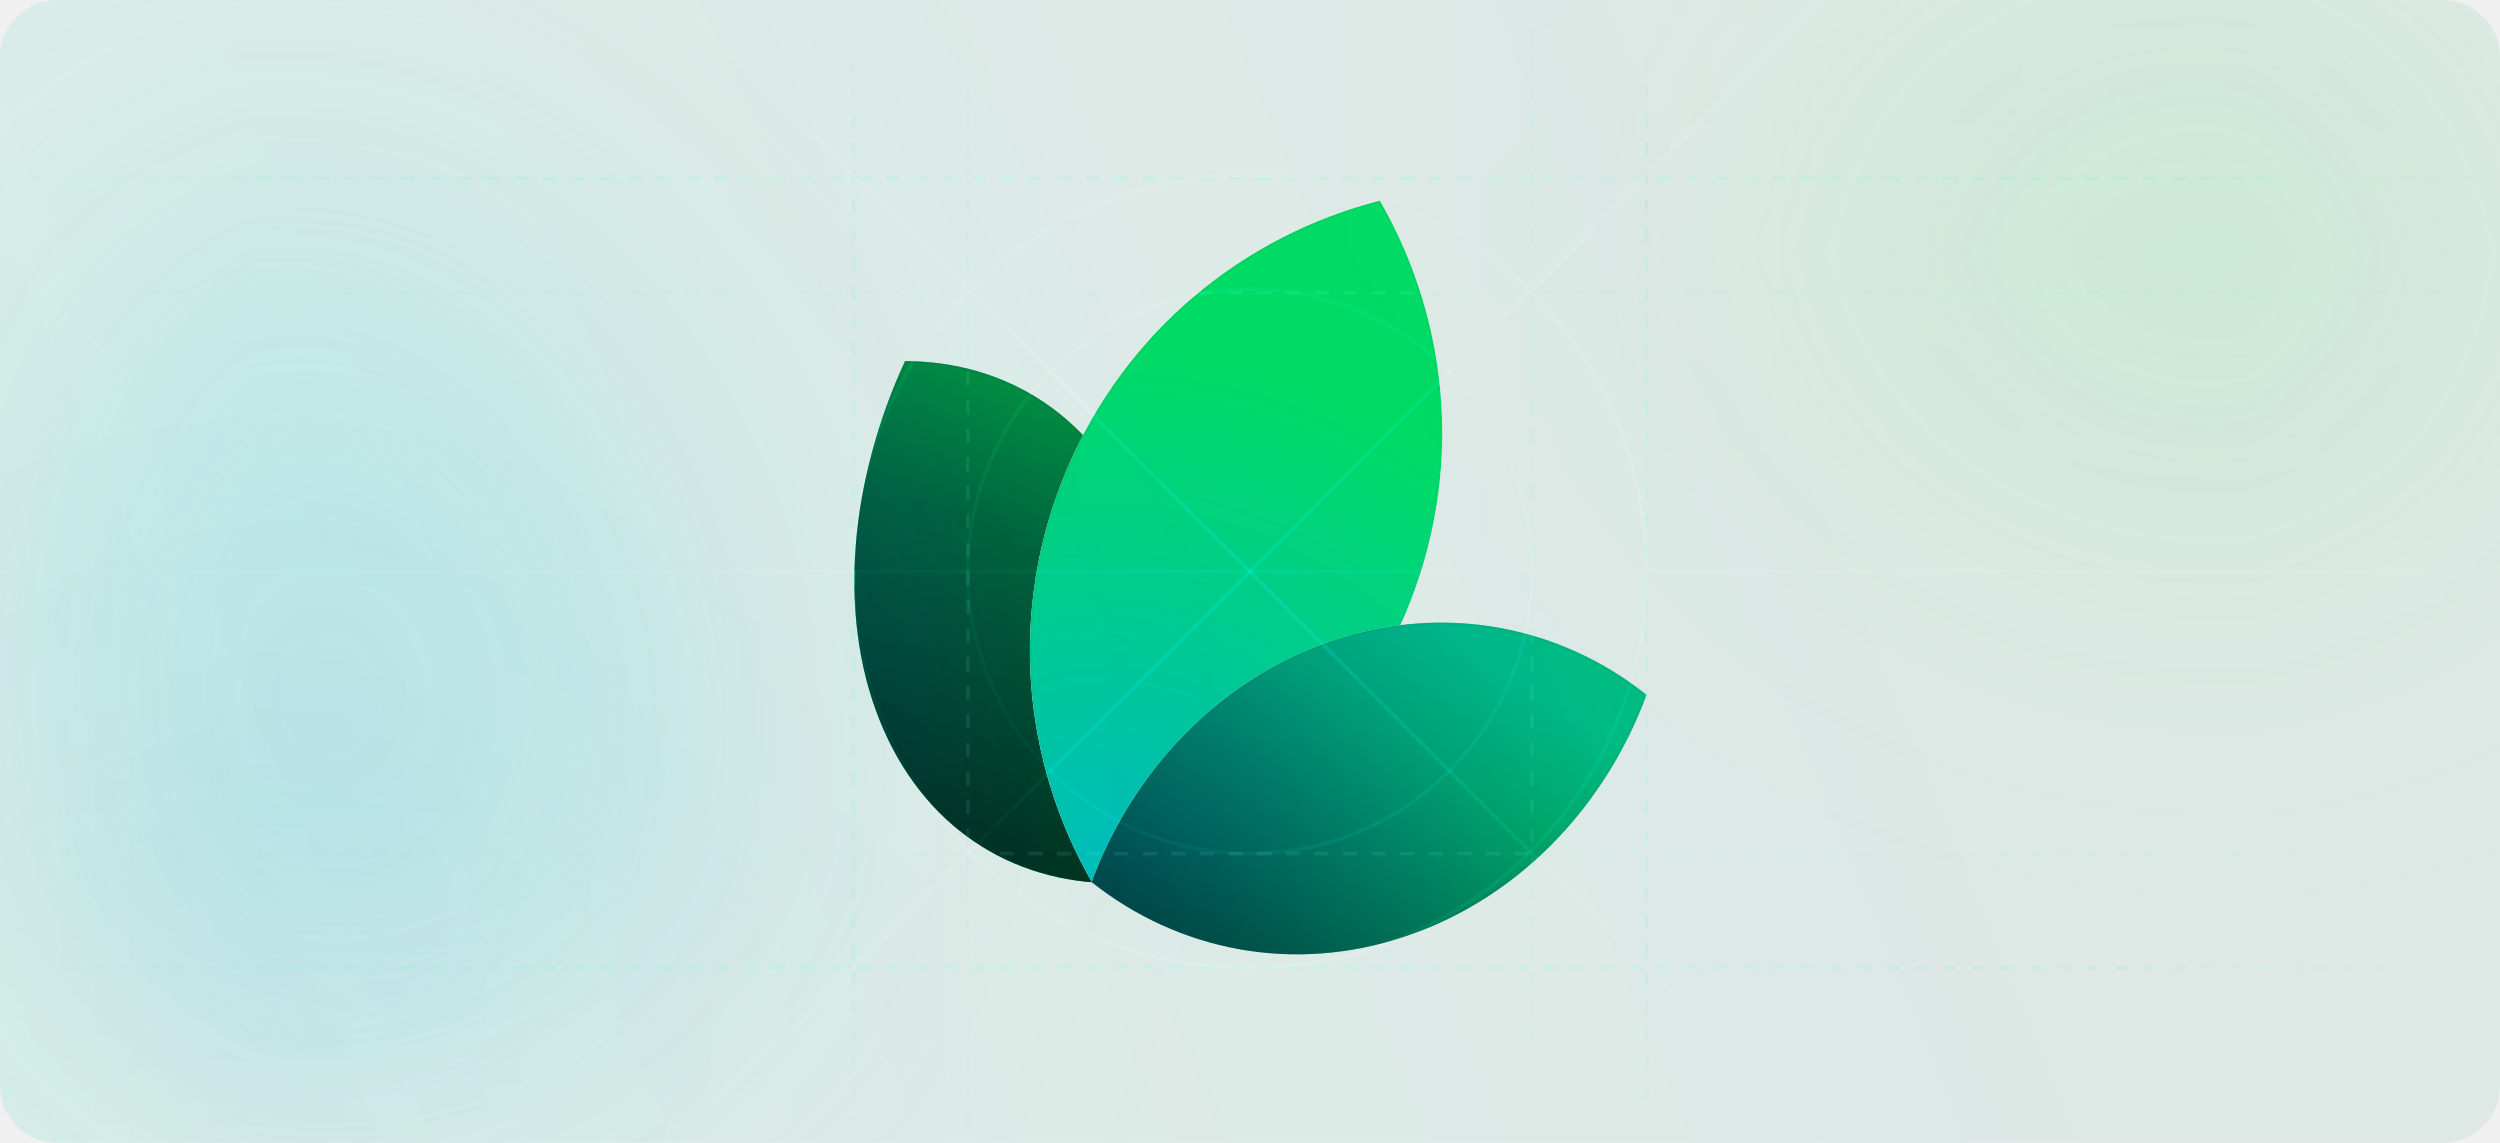
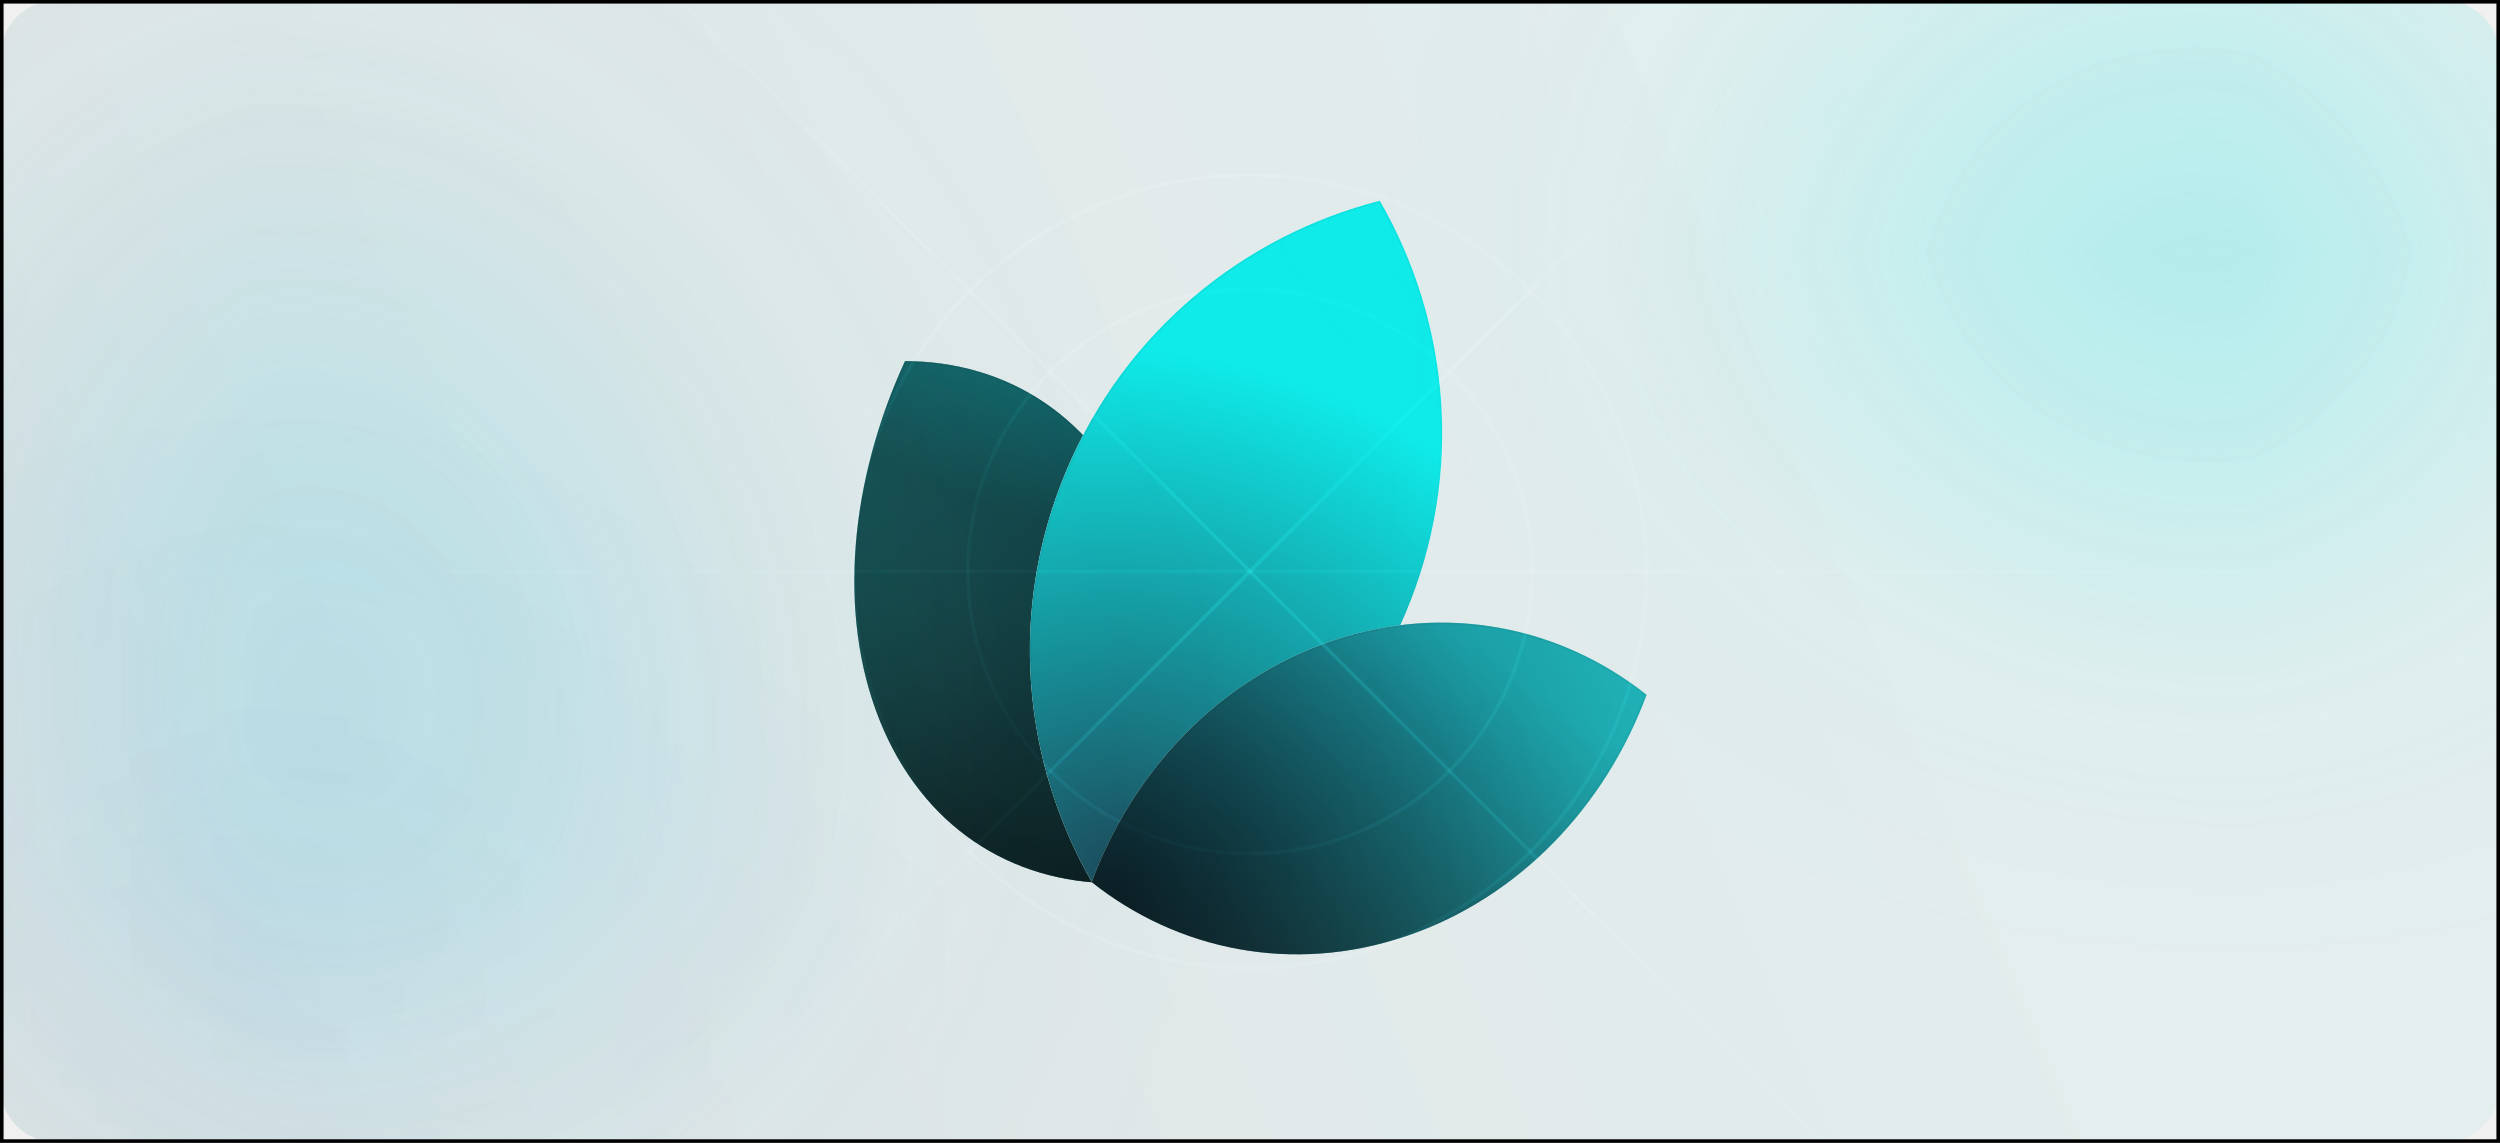
<svg xmlns="http://www.w3.org/2000/svg" width="700" height="320" viewBox="0 0 700 320" fill="none">
-   <g clip-path="url(#clip0_2862_30)">
-     <rect width="700" height="320" rx="16" fill="url(#paint0_linear_2862_30)" />
-     <path d="M311.889 247.3C283.097 247.215 258.226 231.466 246.292 201.629C234.357 171.793 238.02 134.523 253.414 101.112C282.206 101.197 307.077 116.945 319.011 146.782C330.946 176.619 327.283 213.888 311.889 247.3Z" fill="white" />
-     <path d="M311.889 247.3C283.097 247.215 258.226 231.466 246.292 201.629C234.357 171.793 238.02 134.523 253.414 101.112C282.206 101.197 307.077 116.945 319.011 146.782C330.946 176.619 327.283 213.888 311.889 247.3Z" fill="url(#paint1_radial_2862_30)" />
-     <path d="M311.889 247.3C283.097 247.215 258.226 231.466 246.292 201.629C234.357 171.793 238.02 134.523 253.414 101.112C282.206 101.197 307.077 116.945 319.011 146.782C330.946 176.619 327.283 213.888 311.889 247.3Z" fill="black" fill-opacity="0.5" style="mix-blend-mode:hard-light" />
-     <path d="M311.889 247.3C283.097 247.215 258.226 231.466 246.292 201.629C234.357 171.793 238.02 134.523 253.414 101.112C282.206 101.197 307.077 116.945 319.011 146.782C330.946 176.619 327.283 213.888 311.889 247.3Z" fill="url(#paint2_linear_2862_30)" fill-opacity="0.5" style="mix-blend-mode:hard-light" />
-     <path d="M311.72 247.034C283.108 246.887 258.409 231.208 246.538 201.531C234.656 171.825 238.271 134.702 253.583 101.377C282.195 101.524 306.894 117.203 318.765 146.88C330.647 176.586 327.031 213.709 311.72 247.034Z" stroke="url(#paint3_linear_2862_30)" stroke-opacity="0.05" stroke-width="0.531" />
-     <path d="M305.839 247.174C343.92 237.419 377.154 210.619 393.585 171.64C410.017 132.661 405.98 90.199 386.347 56.193C348.266 65.948 315.032 92.749 298.601 131.728C282.169 170.706 286.206 213.168 305.839 247.174Z" fill="white" />
-     <path d="M305.839 247.174C343.92 237.419 377.154 210.619 393.585 171.64C410.017 132.661 405.98 90.199 386.347 56.193C348.266 65.948 315.032 92.749 298.601 131.728C282.169 170.706 286.206 213.168 305.839 247.174Z" fill="url(#paint4_radial_2862_30)" />
-     <path d="M393.341 171.537C376.971 210.369 343.89 237.091 305.969 246.867C286.462 212.959 282.476 170.663 298.845 131.831C315.215 92.998 348.295 66.276 386.217 56.5C405.724 90.408 409.71 132.704 393.341 171.537Z" stroke="url(#paint5_linear_2862_30)" stroke-opacity="0.05" stroke-width="0.531" />
-     <path d="M305.686 246.995C329.749 266.114 361.965 272.832 393.67 262.129C425.376 251.426 449.499 225.691 461.03 194.556C436.967 175.437 404.751 168.719 373.045 179.422C341.34 190.125 317.217 215.86 305.686 246.995Z" fill="white" />
-     <path d="M305.686 246.995C329.749 266.114 361.965 272.832 393.67 262.129C425.376 251.426 449.499 225.691 461.03 194.556C436.967 175.437 404.751 168.719 373.045 179.422C341.34 190.125 317.217 215.86 305.686 246.995Z" fill="url(#paint6_radial_2862_30)" />
-     <path d="M305.686 246.995C329.749 266.114 361.965 272.832 393.67 262.129C425.376 251.426 449.499 225.691 461.03 194.556C436.967 175.437 404.751 168.719 373.045 179.422C341.34 190.125 317.217 215.86 305.686 246.995Z" fill="black" fill-opacity="0.2" style="mix-blend-mode:hard-light" />
-     <path d="M305.686 246.995C329.749 266.114 361.965 272.832 393.67 262.129C425.376 251.426 449.499 225.691 461.03 194.556C436.967 175.437 404.751 168.719 373.045 179.422C341.34 190.125 317.217 215.86 305.686 246.995Z" fill="url(#paint7_linear_2862_30)" fill-opacity="0.5" style="mix-blend-mode:hard-light" />
-     <path d="M393.586 261.878C362.034 272.529 329.98 265.88 306.002 246.907C317.534 215.919 341.57 190.327 373.13 179.673C404.681 169.023 436.735 175.671 460.714 194.644C449.181 225.632 425.145 251.224 393.586 261.878Z" stroke="url(#paint8_linear_2862_30)" stroke-opacity="0.05" stroke-width="0.531" />
-     <g opacity="0.8" filter="url(#filter0_f_2862_30)">
-       <circle cx="660" cy="-60" r="160" fill="#18E244" fill-opacity="0.4" />
-     </g>
-     <g opacity="0.8" filter="url(#filter1_f_2862_30)">
-       <circle cx="20" cy="213" r="160" fill="#18CAE2" fill-opacity="0.33" />
-     </g>
-     <g opacity="0.8" filter="url(#filter2_f_2862_30)">
-       <circle cx="660" cy="480" r="160" fill="#18E2B2" fill-opacity="0.52" />
-     </g>
-     <g opacity="0.8" filter="url(#filter3_f_2862_30)">
-       <circle cx="20" cy="413" r="160" fill="#4018E2" fill-opacity="0.22" />
-     </g>
-     <path opacity="0.2" d="M0 50H700" stroke="url(#paint9_radial_2862_30)" stroke-dasharray="4 4" />
-     <path opacity="0.1" d="M0 82H700" stroke="url(#paint10_radial_2862_30)" stroke-dasharray="4 4" />
-     <path opacity="0.2" d="M239 0L239 320" stroke="url(#paint11_radial_2862_30)" stroke-dasharray="4 4" />
-     <path opacity="0.1" d="M271 0L271 320" stroke="url(#paint12_radial_2862_30)" stroke-dasharray="4 4" />
-     <path opacity="0.2" d="M461 0L461 320" stroke="url(#paint13_radial_2862_30)" stroke-dasharray="4 4" />
-     <path opacity="0.1" d="M429 0L429 320" stroke="url(#paint14_radial_2862_30)" stroke-dasharray="4 4" />
-     <path opacity="0.2" d="M0 271H700" stroke="url(#paint15_radial_2862_30)" stroke-dasharray="4 4" />
-     <path opacity="0.1" d="M0 239H700" stroke="url(#paint16_radial_2862_30)" stroke-dasharray="4 4" />
-     <g style="mix-blend-mode:overlay" opacity="0.1">
-       <path d="M0 160H700" stroke="url(#paint17_linear_2862_30)" />
-     </g>
-     <g style="mix-blend-mode:overlay" opacity="0.2">
-       <path d="M511 -1L189 321" stroke="url(#paint18_linear_2862_30)" />
-     </g>
-     <g style="mix-blend-mode:overlay" opacity="0.2">
-       <path d="M511 321L189 -1" stroke="url(#paint19_linear_2862_30)" />
-     </g>
-     <g style="mix-blend-mode:overlay" opacity="0.1">
-       <circle cx="350" cy="160" r="111" stroke="white" />
-     </g>
-     <g style="mix-blend-mode:overlay" opacity="0.1">
-       <circle cx="350" cy="160" r="79" stroke="white" />
+   <g clip-path="url(#clip0_1061_4081)">
+     <mask id="mask0_1061_4081" style="mask-type:luminance" maskUnits="userSpaceOnUse" x="0" y="0" width="700" height="320">
+       <path d="M684 0H16C7.163 0 0 7.163 0 16V304C0 312.837 7.163 320 16 320H684C692.837 320 700 312.837 700 304V16C700 7.163 692.837 0 684 0Z" fill="white" />
+     </mask>
+     <g mask="url(#mask0_1061_4081)">
+       <path d="M684 0H16C7.163 0 0 7.163 0 16V304C0 312.837 7.163 320 16 320H684C692.837 320 700 312.837 700 304V16C700 7.163 692.837 0 684 0Z" fill="url(#paint0_linear_1061_4081)" />
+       <path d="M311.889 247.3C283.097 247.215 258.226 231.466 246.292 201.629C234.357 171.793 238.02 134.523 253.414 101.112C282.206 101.197 307.077 116.945 319.011 146.782C330.946 176.619 327.283 213.888 311.889 247.3Z" fill="white" />
+       <path d="M311.889 247.3C283.097 247.215 258.226 231.466 246.292 201.629C234.357 171.793 238.02 134.523 253.414 101.112C282.206 101.197 307.077 116.945 319.011 146.782C330.946 176.619 327.283 213.888 311.889 247.3Z" fill="url(#paint1_radial_1061_4081)" />
+       <g style="mix-blend-mode:hard-light">
+         <path d="M311.889 247.3C283.097 247.215 258.226 231.466 246.292 201.629C234.357 171.793 238.02 134.523 253.414 101.112C282.206 101.197 307.077 116.945 319.011 146.782C330.946 176.619 327.283 213.888 311.889 247.3Z" fill="black" fill-opacity="0.5" />
+       </g>
+       <path style="mix-blend-mode:hard-light" d="M311.889 247.3C283.097 247.215 258.226 231.466 246.292 201.629C234.357 171.793 238.02 134.523 253.414 101.112C282.206 101.197 307.077 116.945 319.011 146.782C330.946 176.619 327.283 213.888 311.889 247.3Z" fill="url(#paint2_linear_1061_4081)" fill-opacity="0.5" />
+       <path d="M311.72 247.034C283.108 246.887 258.409 231.208 246.538 201.531C234.656 171.825 238.271 134.702 253.583 101.377C282.195 101.524 306.894 117.203 318.765 146.88C330.647 176.586 327.031 213.709 311.72 247.034Z" stroke="url(#paint3_linear_1061_4081)" stroke-opacity="0.05" stroke-width="0.531" />
+       <path d="M305.839 247.174C343.92 237.419 377.154 210.619 393.585 171.64C410.017 132.661 405.98 90.199 386.347 56.193C348.266 65.948 315.032 92.749 298.601 131.728C282.169 170.706 286.206 213.168 305.839 247.174Z" fill="white" />
+       <path d="M305.839 247.174C343.92 237.419 377.154 210.619 393.585 171.64C410.017 132.661 405.98 90.199 386.347 56.193C348.266 65.948 315.032 92.749 298.601 131.728C282.169 170.706 286.206 213.168 305.839 247.174Z" fill="url(#paint4_radial_1061_4081)" />
+       <path d="M393.341 171.537C376.971 210.369 343.89 237.091 305.969 246.867C286.462 212.959 282.476 170.663 298.845 131.831C315.215 92.998 348.295 66.276 386.217 56.5C405.724 90.408 409.71 132.704 393.341 171.537Z" stroke="url(#paint5_linear_1061_4081)" stroke-opacity="0.05" stroke-width="0.531" />
+       <path d="M305.686 246.995C329.749 266.114 361.965 272.832 393.67 262.129C425.376 251.426 449.499 225.691 461.03 194.556C436.967 175.437 404.751 168.719 373.045 179.422C341.34 190.125 317.217 215.86 305.686 246.995Z" fill="white" />
+       <path d="M305.686 246.995C329.749 266.114 361.965 272.832 393.67 262.129C425.376 251.426 449.499 225.691 461.03 194.556C436.967 175.437 404.751 168.719 373.045 179.422C341.34 190.125 317.217 215.86 305.686 246.995Z" fill="url(#paint6_radial_1061_4081)" />
+       <g style="mix-blend-mode:hard-light">
+         <path d="M305.686 246.995C329.749 266.114 361.965 272.832 393.67 262.129C425.376 251.426 449.499 225.691 461.03 194.556C436.967 175.437 404.751 168.719 373.045 179.422C341.34 190.125 317.217 215.86 305.686 246.995Z" fill="black" fill-opacity="0.2" />
+       </g>
+       <path style="mix-blend-mode:hard-light" d="M305.686 246.995C329.749 266.114 361.965 272.832 393.67 262.129C425.376 251.426 449.499 225.691 461.03 194.556C436.967 175.437 404.751 168.719 373.045 179.422C341.34 190.125 317.217 215.86 305.686 246.995Z" fill="url(#paint7_linear_1061_4081)" fill-opacity="0.5" />
+       <path d="M393.586 261.878C362.034 272.529 329.98 265.88 306.002 246.907C317.534 215.919 341.57 190.327 373.13 179.673C404.681 169.023 436.735 175.671 460.714 194.644C449.181 225.632 425.145 251.224 393.586 261.878Z" stroke="url(#paint8_linear_1061_4081)" stroke-opacity="0.05" stroke-width="0.531" />
+       <g opacity="0.8" filter="url(#filter0_f_1061_4081)">
+         <path d="M660 100C748.366 100 820 28.366 820 -60C820 -148.366 748.366 -220 660 -220C571.634 -220 500 -148.366 500 -60C500 28.366 571.634 100 660 100Z" fill="#0FEBE9" />
+       </g>
+       <g opacity="0.8" filter="url(#filter1_f_1061_4081)">
+         <path d="M20 373C108.366 373 180 301.366 180 213C180 124.634 108.366 53 20 53C-68.366 53 -140 124.634 -140 213C-140 301.366 -68.366 373 20 373Z" fill="#18CAE2" fill-opacity="0.33" />
+       </g>
+       <g opacity="0.8" filter="url(#filter2_f_1061_4081)">
+ </g>
+       <g opacity="0.8" filter="url(#filter3_f_1061_4081)">
+         <path d="M20 573C108.366 573 180 501.366 180 413C180 324.634 108.366 253 20 253C-68.366 253 -140 324.634 -140 413C-140 501.366 -68.366 573 20 573Z" fill="#4018E2" fill-opacity="0.22" />
+       </g>
+       <path opacity="0.2" d="M0 50H700" stroke="url(#paint9_radial_1061_4081)" stroke-dasharray="4 4" />
+       <path opacity="0.1" d="M0 82H700" stroke="url(#paint10_radial_1061_4081)" stroke-dasharray="4 4" />
+       <path opacity="0.2" d="M239 0V320" stroke="url(#paint11_radial_1061_4081)" stroke-dasharray="4 4" />
+       <path opacity="0.1" d="M271 0V320" stroke="url(#paint12_radial_1061_4081)" stroke-dasharray="4 4" />
+       <path opacity="0.2" d="M461 0V320" stroke="url(#paint13_radial_1061_4081)" stroke-dasharray="4 4" />
+       <path opacity="0.1" d="M429 0V320" stroke="url(#paint14_radial_1061_4081)" stroke-dasharray="4 4" />
+       <path opacity="0.2" d="M0 271H700" stroke="url(#paint15_radial_1061_4081)" stroke-dasharray="4 4" />
+       <path opacity="0.1" d="M0 239H700" stroke="url(#paint16_radial_1061_4081)" stroke-dasharray="4 4" />
+       <g style="mix-blend-mode:overlay" opacity="0.1">
+         <path d="M0 160H700" stroke="url(#paint17_linear_1061_4081)" />
+       </g>
+       <g style="mix-blend-mode:overlay" opacity="0.2">
+         <path d="M511 -1L189 321" stroke="url(#paint18_linear_1061_4081)" />
+       </g>
+       <g style="mix-blend-mode:overlay" opacity="0.2">
+         <path d="M511 321L189 -1" stroke="url(#paint19_linear_1061_4081)" />
+       </g>
+       <g style="mix-blend-mode:overlay" opacity="0.1">
+         <path d="M350 271C411.304 271 461 221.304 461 160C461 98.696 411.304 49 350 49C288.696 49 239 98.696 239 160C239 221.304 288.696 271 350 271Z" stroke="white" />
+       </g>
+       <g style="mix-blend-mode:overlay" opacity="0.1">
+         <path d="M350 239C393.63 239 429 203.63 429 160C429 116.37 393.63 81 350 81C306.37 81 271 116.37 271 160C271 203.63 306.37 239 350 239Z" stroke="white" />
+       </g>
    </g>
  </g>
+   <rect x="0.5" y="0.5" width="699" height="319" stroke="black" />
  <defs>
-     <filter id="filter0_f_2862_30" x="260" y="-460" width="800" height="800" filterUnits="userSpaceOnUse" color-interpolation-filters="sRGB">
+     <filter id="filter0_f_1061_4081" x="260" y="-460" width="800" height="800" filterUnits="userSpaceOnUse" color-interpolation-filters="sRGB">
      <feFlood flood-opacity="0" result="BackgroundImageFix" />
      <feBlend mode="normal" in="SourceGraphic" in2="BackgroundImageFix" result="shape" />
-       <feGaussianBlur stdDeviation="120" result="effect1_foregroundBlur_2862_30" />
+       <feGaussianBlur stdDeviation="120" result="effect1_foregroundBlur_1061_4081" />
    </filter>
-     <filter id="filter1_f_2862_30" x="-380" y="-187" width="800" height="800" filterUnits="userSpaceOnUse" color-interpolation-filters="sRGB">
+     <filter id="filter1_f_1061_4081" x="-380" y="-187" width="800" height="800" filterUnits="userSpaceOnUse" color-interpolation-filters="sRGB">
      <feFlood flood-opacity="0" result="BackgroundImageFix" />
      <feBlend mode="normal" in="SourceGraphic" in2="BackgroundImageFix" result="shape" />
-       <feGaussianBlur stdDeviation="120" result="effect1_foregroundBlur_2862_30" />
+       <feGaussianBlur stdDeviation="120" result="effect1_foregroundBlur_1061_4081" />
    </filter>
-     <filter id="filter2_f_2862_30" x="260" y="80" width="800" height="800" filterUnits="userSpaceOnUse" color-interpolation-filters="sRGB">
+     <filter id="filter2_f_1061_4081" x="260" y="80" width="800" height="800" filterUnits="userSpaceOnUse" color-interpolation-filters="sRGB">
      <feFlood flood-opacity="0" result="BackgroundImageFix" />
      <feBlend mode="normal" in="SourceGraphic" in2="BackgroundImageFix" result="shape" />
-       <feGaussianBlur stdDeviation="120" result="effect1_foregroundBlur_2862_30" />
+       <feGaussianBlur stdDeviation="120" result="effect1_foregroundBlur_1061_4081" />
    </filter>
-     <filter id="filter3_f_2862_30" x="-380" y="13" width="800" height="800" filterUnits="userSpaceOnUse" color-interpolation-filters="sRGB">
+     <filter id="filter3_f_1061_4081" x="-380" y="13" width="800" height="800" filterUnits="userSpaceOnUse" color-interpolation-filters="sRGB">
      <feFlood flood-opacity="0" result="BackgroundImageFix" />
      <feBlend mode="normal" in="SourceGraphic" in2="BackgroundImageFix" result="shape" />
-       <feGaussianBlur stdDeviation="120" result="effect1_foregroundBlur_2862_30" />
+       <feGaussianBlur stdDeviation="120" result="effect1_foregroundBlur_1061_4081" />
    </filter>
-     <linearGradient id="paint0_linear_2862_30" x1="1.04308e-05" y1="320" x2="710.784" y2="26.079" gradientUnits="userSpaceOnUse">
-       <stop stop-color="#18E299" stop-opacity="0.09" />
-       <stop offset="0.729" stop-color="#0D9373" stop-opacity="0.08" />
+     <linearGradient id="paint0_linear_1061_4081" x1="1.27814e-05" y1="320" x2="710.784" y2="26.079" gradientUnits="userSpaceOnUse">
+       <stop stop-color="#1C4A5A" stop-opacity="0.09" />
+       <stop offset="0.729" stop-color="#55D3D2" stop-opacity="0.08" />
    </linearGradient>
-     <radialGradient id="paint1_radial_2862_30" cx="0" cy="0" r="1" gradientUnits="userSpaceOnUse" gradientTransform="translate(208.697 189.703) rotate(-10.029) scale(169.097 167.466)">
-       <stop stop-color="#00B0BB" />
-       <stop offset="1" stop-color="#00DB65" />
+     <radialGradient id="paint1_radial_1061_4081" cx="0" cy="0" r="1" gradientUnits="userSpaceOnUse" gradientTransform="translate(208.697 189.703) rotate(-10.029) scale(169.097 167.466)">
+       <stop stop-color="#55D3D2" />
+       <stop offset="1" stop-color="#1C4A5A" />
    </radialGradient>
-     <linearGradient id="paint2_linear_2862_30" x1="306.587" y1="93.56" x2="252.341" y2="224.228" gradientUnits="userSpaceOnUse">
-       <stop stop-color="#18E299" />
+     <linearGradient id="paint2_linear_1061_4081" x1="306.587" y1="93.56" x2="252.341" y2="224.228" gradientUnits="userSpaceOnUse">
+       <stop stop-color="#55D3D2" />
      <stop offset="1" />
    </linearGradient>
-     <linearGradient id="paint3_linear_2862_30" x1="311.84" y1="123.717" x2="253.579" y2="224.761" gradientUnits="userSpaceOnUse">
+     <linearGradient id="paint3_linear_1061_4081" x1="311.84" y1="123.717" x2="253.579" y2="224.761" gradientUnits="userSpaceOnUse">
      <stop />
      <stop offset="1" stop-opacity="0" />
    </linearGradient>
-     <radialGradient id="paint4_radial_2862_30" cx="0" cy="0" r="1" gradientUnits="userSpaceOnUse" gradientTransform="translate(313.407 243.64) rotate(-75.7542) scale(203.632 223.902)">
-       <stop stop-color="#00BBBB" />
-       <stop offset="0.713" stop-color="#00DB65" />
+     <radialGradient id="paint4_radial_1061_4081" cx="0" cy="0" r="1" gradientUnits="userSpaceOnUse" gradientTransform="translate(313.407 243.64) rotate(-75.7542) scale(203.632 223.902)">
+       <stop stop-color="#1C4A5A" />
+       <stop offset="0.713" stop-color="#0FEBE9" />
    </radialGradient>
-     <linearGradient id="paint5_linear_2862_30" x1="308.586" y1="102.284" x2="383.487" y2="201.169" gradientUnits="userSpaceOnUse">
+     <linearGradient id="paint5_linear_1061_4081" x1="308.586" y1="102.284" x2="383.487" y2="201.169" gradientUnits="userSpaceOnUse">
      <stop />
      <stop offset="1" stop-opacity="0" />
    </linearGradient>
-     <radialGradient id="paint6_radial_2862_30" cx="0" cy="0" r="1" gradientUnits="userSpaceOnUse" gradientTransform="translate(311.446 249.925) rotate(-20.3524) scale(174.776 163.096)">
-       <stop stop-color="#00B0BB" />
-       <stop offset="1" stop-color="#00DB65" />
+     <radialGradient id="paint6_radial_1061_4081" cx="0" cy="0" r="1" gradientUnits="userSpaceOnUse" gradientTransform="translate(311.446 249.925) rotate(-20.3524) scale(174.776 163.096)">
+       <stop stop-color="#1C4A5A" />
+       <stop offset="1" stop-color="#55D3D2" />
    </radialGradient>
-     <linearGradient id="paint7_linear_2862_30" x1="395.842" y1="169.781" x2="332.121" y2="263.82" gradientUnits="userSpaceOnUse">
+     <linearGradient id="paint7_linear_1061_4081" x1="395.842" y1="169.781" x2="332.121" y2="263.82" gradientUnits="userSpaceOnUse">
      <stop stop-color="#00B1BC" />
      <stop offset="1" />
    </linearGradient>
-     <linearGradient id="paint8_linear_2862_30" x1="395.842" y1="169.781" x2="370.99" y2="271.799" gradientUnits="userSpaceOnUse">
+     <linearGradient id="paint8_linear_1061_4081" x1="395.842" y1="169.781" x2="370.99" y2="271.799" gradientUnits="userSpaceOnUse">
      <stop />
      <stop offset="1" stop-opacity="0" />
    </linearGradient>
-     <radialGradient id="paint9_radial_2862_30" cx="0" cy="0" r="1" gradientUnits="userSpaceOnUse" gradientTransform="translate(350 50) scale(398.125 182)">
+     <radialGradient id="paint9_radial_1061_4081" cx="0" cy="0" r="1" gradientUnits="userSpaceOnUse" gradientTransform="translate(-nan -nan) rotate(-nan) scale(-nan -nan)">
      <stop offset="0.349" stop-color="#84FFD3" />
      <stop offset="0.88" stop-color="#18E299" stop-opacity="0" />
    </radialGradient>
-     <radialGradient id="paint10_radial_2862_30" cx="0" cy="0" r="1" gradientUnits="userSpaceOnUse" gradientTransform="translate(350 82) scale(398.125 182)">
+     <radialGradient id="paint10_radial_1061_4081" cx="0" cy="0" r="1" gradientUnits="userSpaceOnUse" gradientTransform="translate(-nan -nan) rotate(-nan) scale(-nan -nan)">
      <stop offset="0.349" stop-color="#84FFD3" />
      <stop offset="0.88" stop-color="#18E299" stop-opacity="0" />
    </radialGradient>
-     <radialGradient id="paint11_radial_2862_30" cx="0" cy="0" r="1" gradientUnits="userSpaceOnUse" gradientTransform="translate(239 160) rotate(90) scale(182 182)">
+     <radialGradient id="paint11_radial_1061_4081" cx="0" cy="0" r="1" gradientUnits="userSpaceOnUse" gradientTransform="translate(-nan -nan) rotate(-nan) scale(-nan -nan)">
      <stop offset="0.349" stop-color="#84FFD3" />
      <stop offset="0.88" stop-color="#18E299" stop-opacity="0" />
    </radialGradient>
-     <radialGradient id="paint12_radial_2862_30" cx="0" cy="0" r="1" gradientUnits="userSpaceOnUse" gradientTransform="translate(271 160) rotate(90) scale(182 182)">
+     <radialGradient id="paint12_radial_1061_4081" cx="0" cy="0" r="1" gradientUnits="userSpaceOnUse" gradientTransform="translate(-nan -nan) rotate(-nan) scale(-nan -nan)">
      <stop offset="0.349" stop-color="#84FFD3" />
      <stop offset="0.88" stop-color="#18E299" stop-opacity="0" />
    </radialGradient>
-     <radialGradient id="paint13_radial_2862_30" cx="0" cy="0" r="1" gradientUnits="userSpaceOnUse" gradientTransform="translate(461 160) rotate(90) scale(182 182)">
+     <radialGradient id="paint13_radial_1061_4081" cx="0" cy="0" r="1" gradientUnits="userSpaceOnUse" gradientTransform="translate(-nan -nan) rotate(-nan) scale(-nan -nan)">
      <stop offset="0.349" stop-color="#84FFD3" />
      <stop offset="0.88" stop-color="#18E299" stop-opacity="0" />
    </radialGradient>
-     <radialGradient id="paint14_radial_2862_30" cx="0" cy="0" r="1" gradientUnits="userSpaceOnUse" gradientTransform="translate(429 160) rotate(90) scale(182 182)">
+     <radialGradient id="paint14_radial_1061_4081" cx="0" cy="0" r="1" gradientUnits="userSpaceOnUse" gradientTransform="translate(-nan -nan) rotate(-nan) scale(-nan -nan)">
      <stop offset="0.349" stop-color="#84FFD3" />
      <stop offset="0.88" stop-color="#18E299" stop-opacity="0" />
    </radialGradient>
-     <radialGradient id="paint15_radial_2862_30" cx="0" cy="0" r="1" gradientUnits="userSpaceOnUse" gradientTransform="translate(350 271) scale(398.125 182)">
+     <radialGradient id="paint15_radial_1061_4081" cx="0" cy="0" r="1" gradientUnits="userSpaceOnUse" gradientTransform="translate(-nan -nan) rotate(-nan) scale(-nan -nan)">
      <stop offset="0.349" stop-color="#84FFD3" />
      <stop offset="0.88" stop-color="#18E299" stop-opacity="0" />
    </radialGradient>
-     <radialGradient id="paint16_radial_2862_30" cx="0" cy="0" r="1" gradientUnits="userSpaceOnUse" gradientTransform="translate(350 239) scale(398.125 182)">
+     <radialGradient id="paint16_radial_1061_4081" cx="0" cy="0" r="1" gradientUnits="userSpaceOnUse" gradientTransform="translate(-nan -nan) rotate(-nan) scale(-nan -nan)">
      <stop offset="0.349" stop-color="#84FFD3" />
      <stop offset="0.88" stop-color="#18E299" stop-opacity="0" />
    </radialGradient>
-     <linearGradient id="paint17_linear_2862_30" x1="0" y1="160" x2="700" y2="160" gradientUnits="userSpaceOnUse">
+     <linearGradient id="paint17_linear_1061_4081" x1="-nan" y1="-nan" x2="-nan" y2="-nan" gradientUnits="userSpaceOnUse">
      <stop stop-color="white" stop-opacity="0.1" />
      <stop offset="0.5" stop-color="white" />
      <stop offset="1" stop-color="white" stop-opacity="0.1" />
    </linearGradient>
-     <linearGradient id="paint18_linear_2862_30" x1="511" y1="-1" x2="189" y2="321" gradientUnits="userSpaceOnUse">
+     <linearGradient id="paint18_linear_1061_4081" x1="511" y1="-1" x2="189" y2="321" gradientUnits="userSpaceOnUse">
      <stop stop-color="white" stop-opacity="0.1" />
      <stop offset="0.5" stop-color="white" />
      <stop offset="1" stop-color="white" stop-opacity="0.1" />
    </linearGradient>
-     <linearGradient id="paint19_linear_2862_30" x1="511" y1="321" x2="189" y2="-1" gradientUnits="userSpaceOnUse">
+     <linearGradient id="paint19_linear_1061_4081" x1="511" y1="321" x2="189" y2="-1" gradientUnits="userSpaceOnUse">
      <stop stop-color="white" stop-opacity="0.1" />
      <stop offset="0.5" stop-color="white" />
      <stop offset="1" stop-color="white" stop-opacity="0.1" />
    </linearGradient>
-     <clipPath id="clip0_2862_30">
-       <rect width="700" height="320" rx="16" fill="white" />
+     <clipPath id="clip0_1061_4081">
+       <rect width="700" height="320" fill="white" />
    </clipPath>
  </defs>
</svg>
